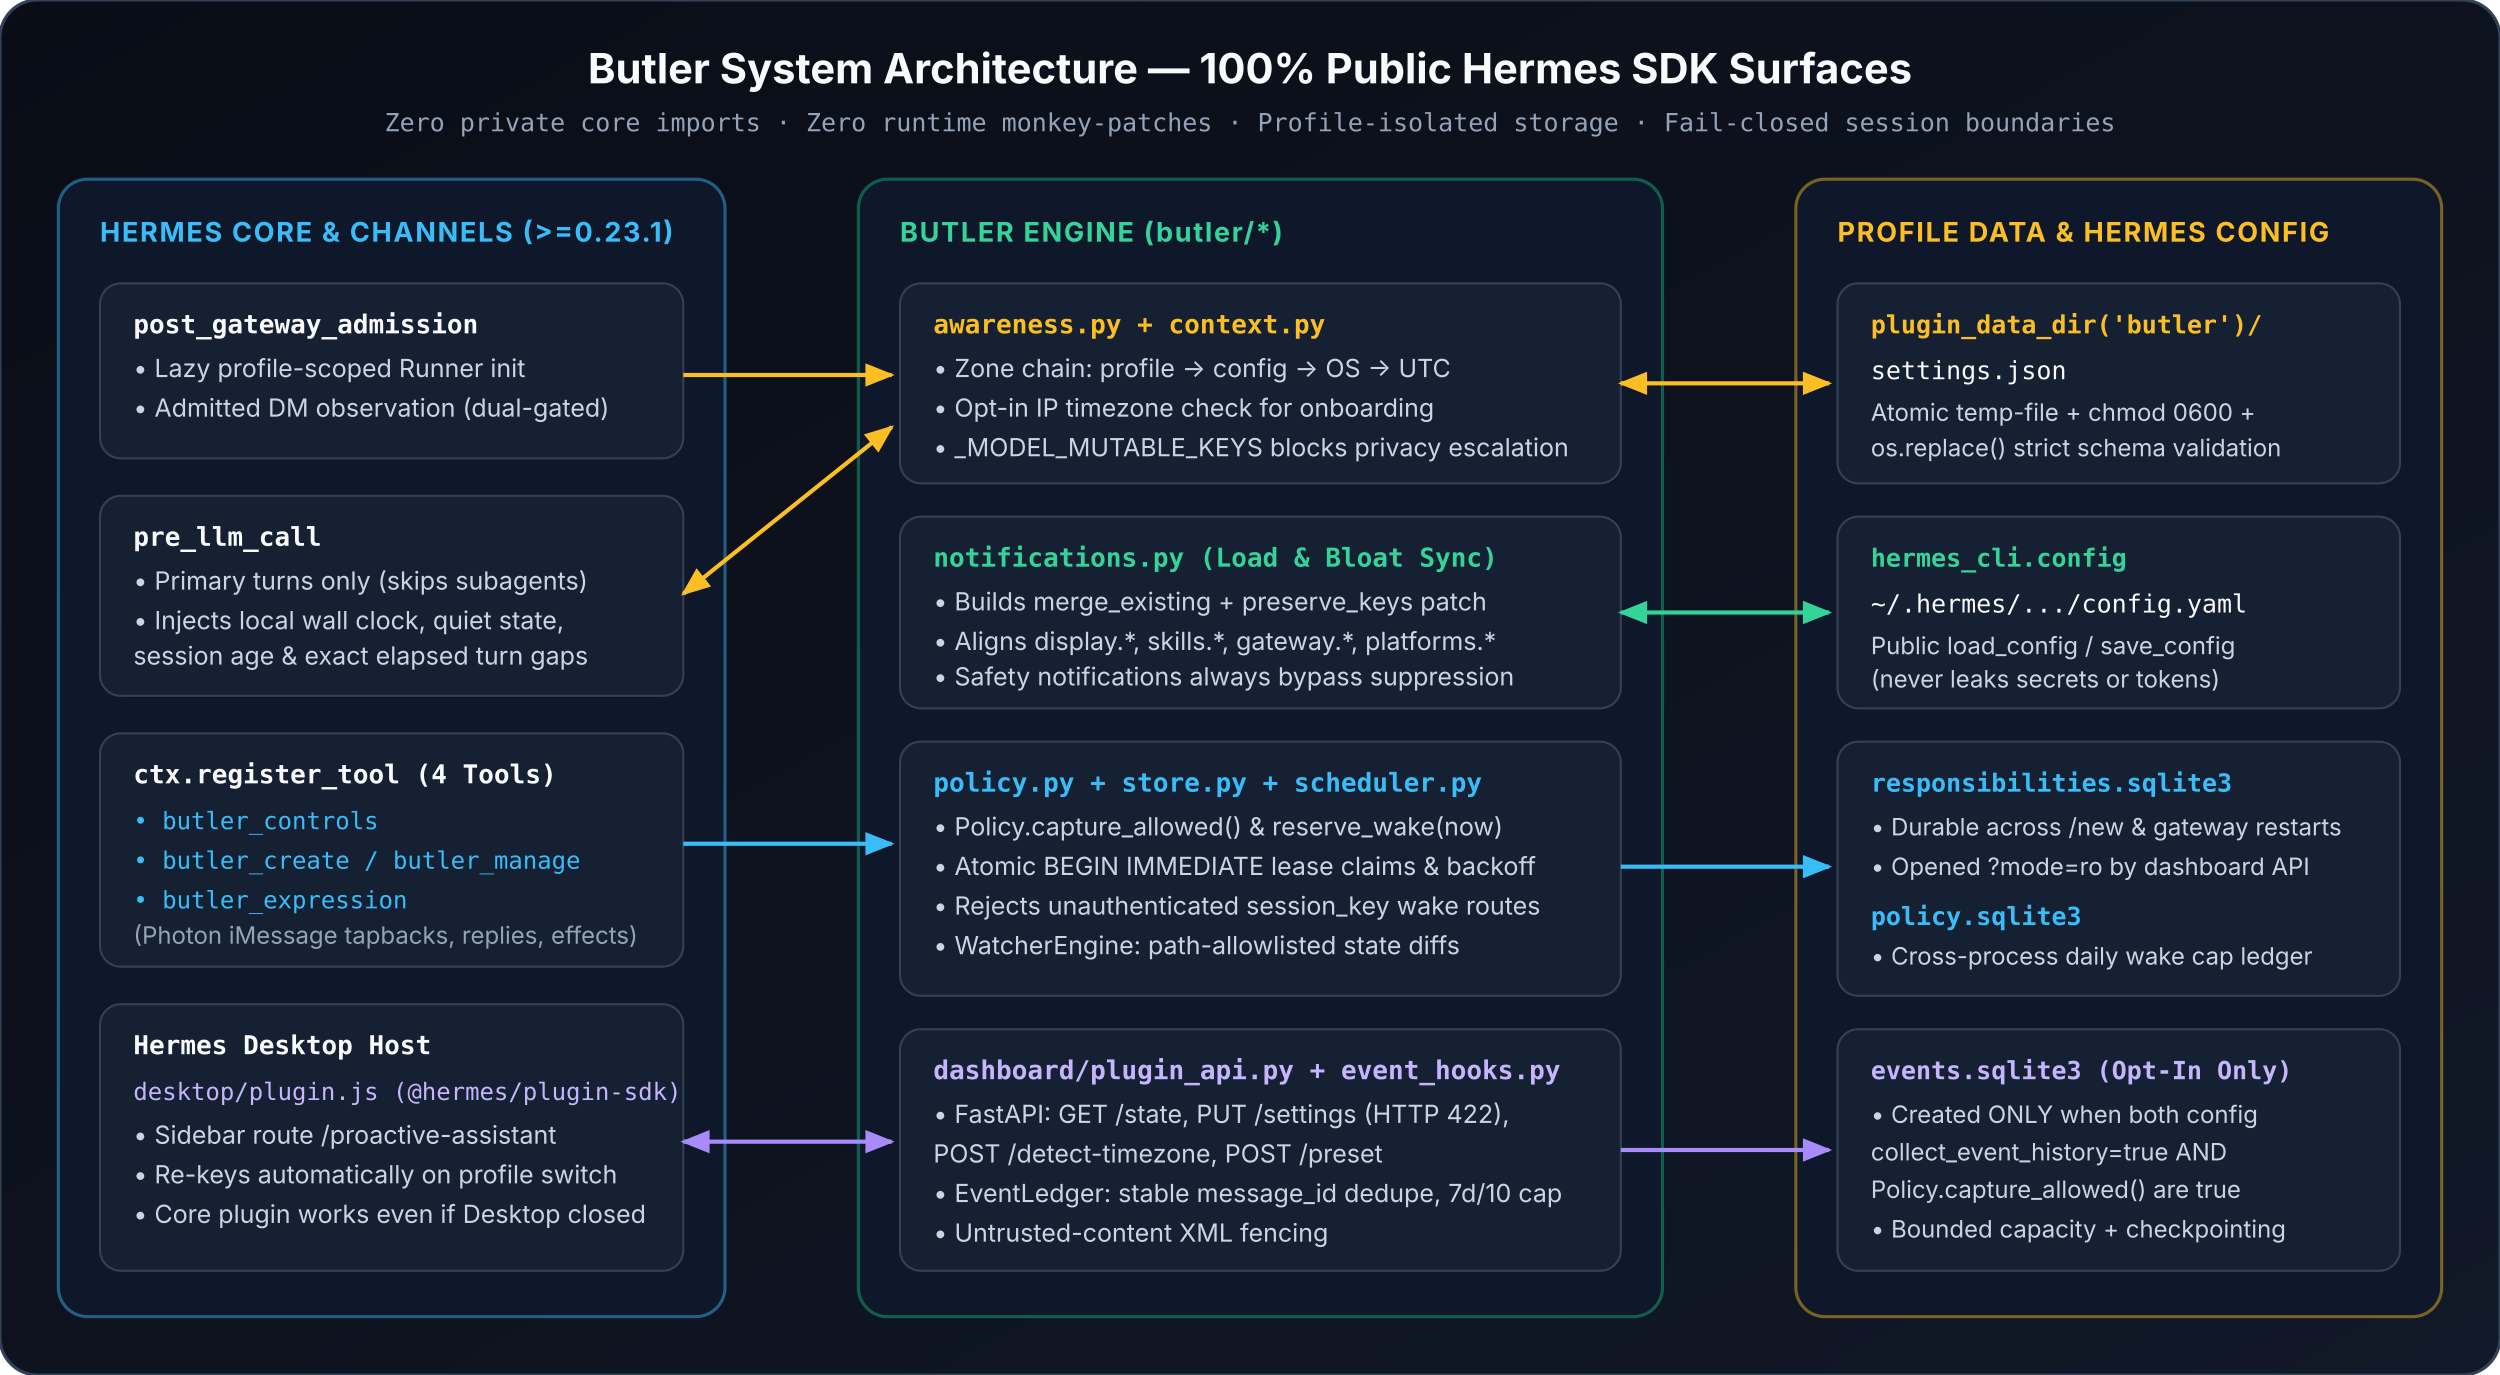
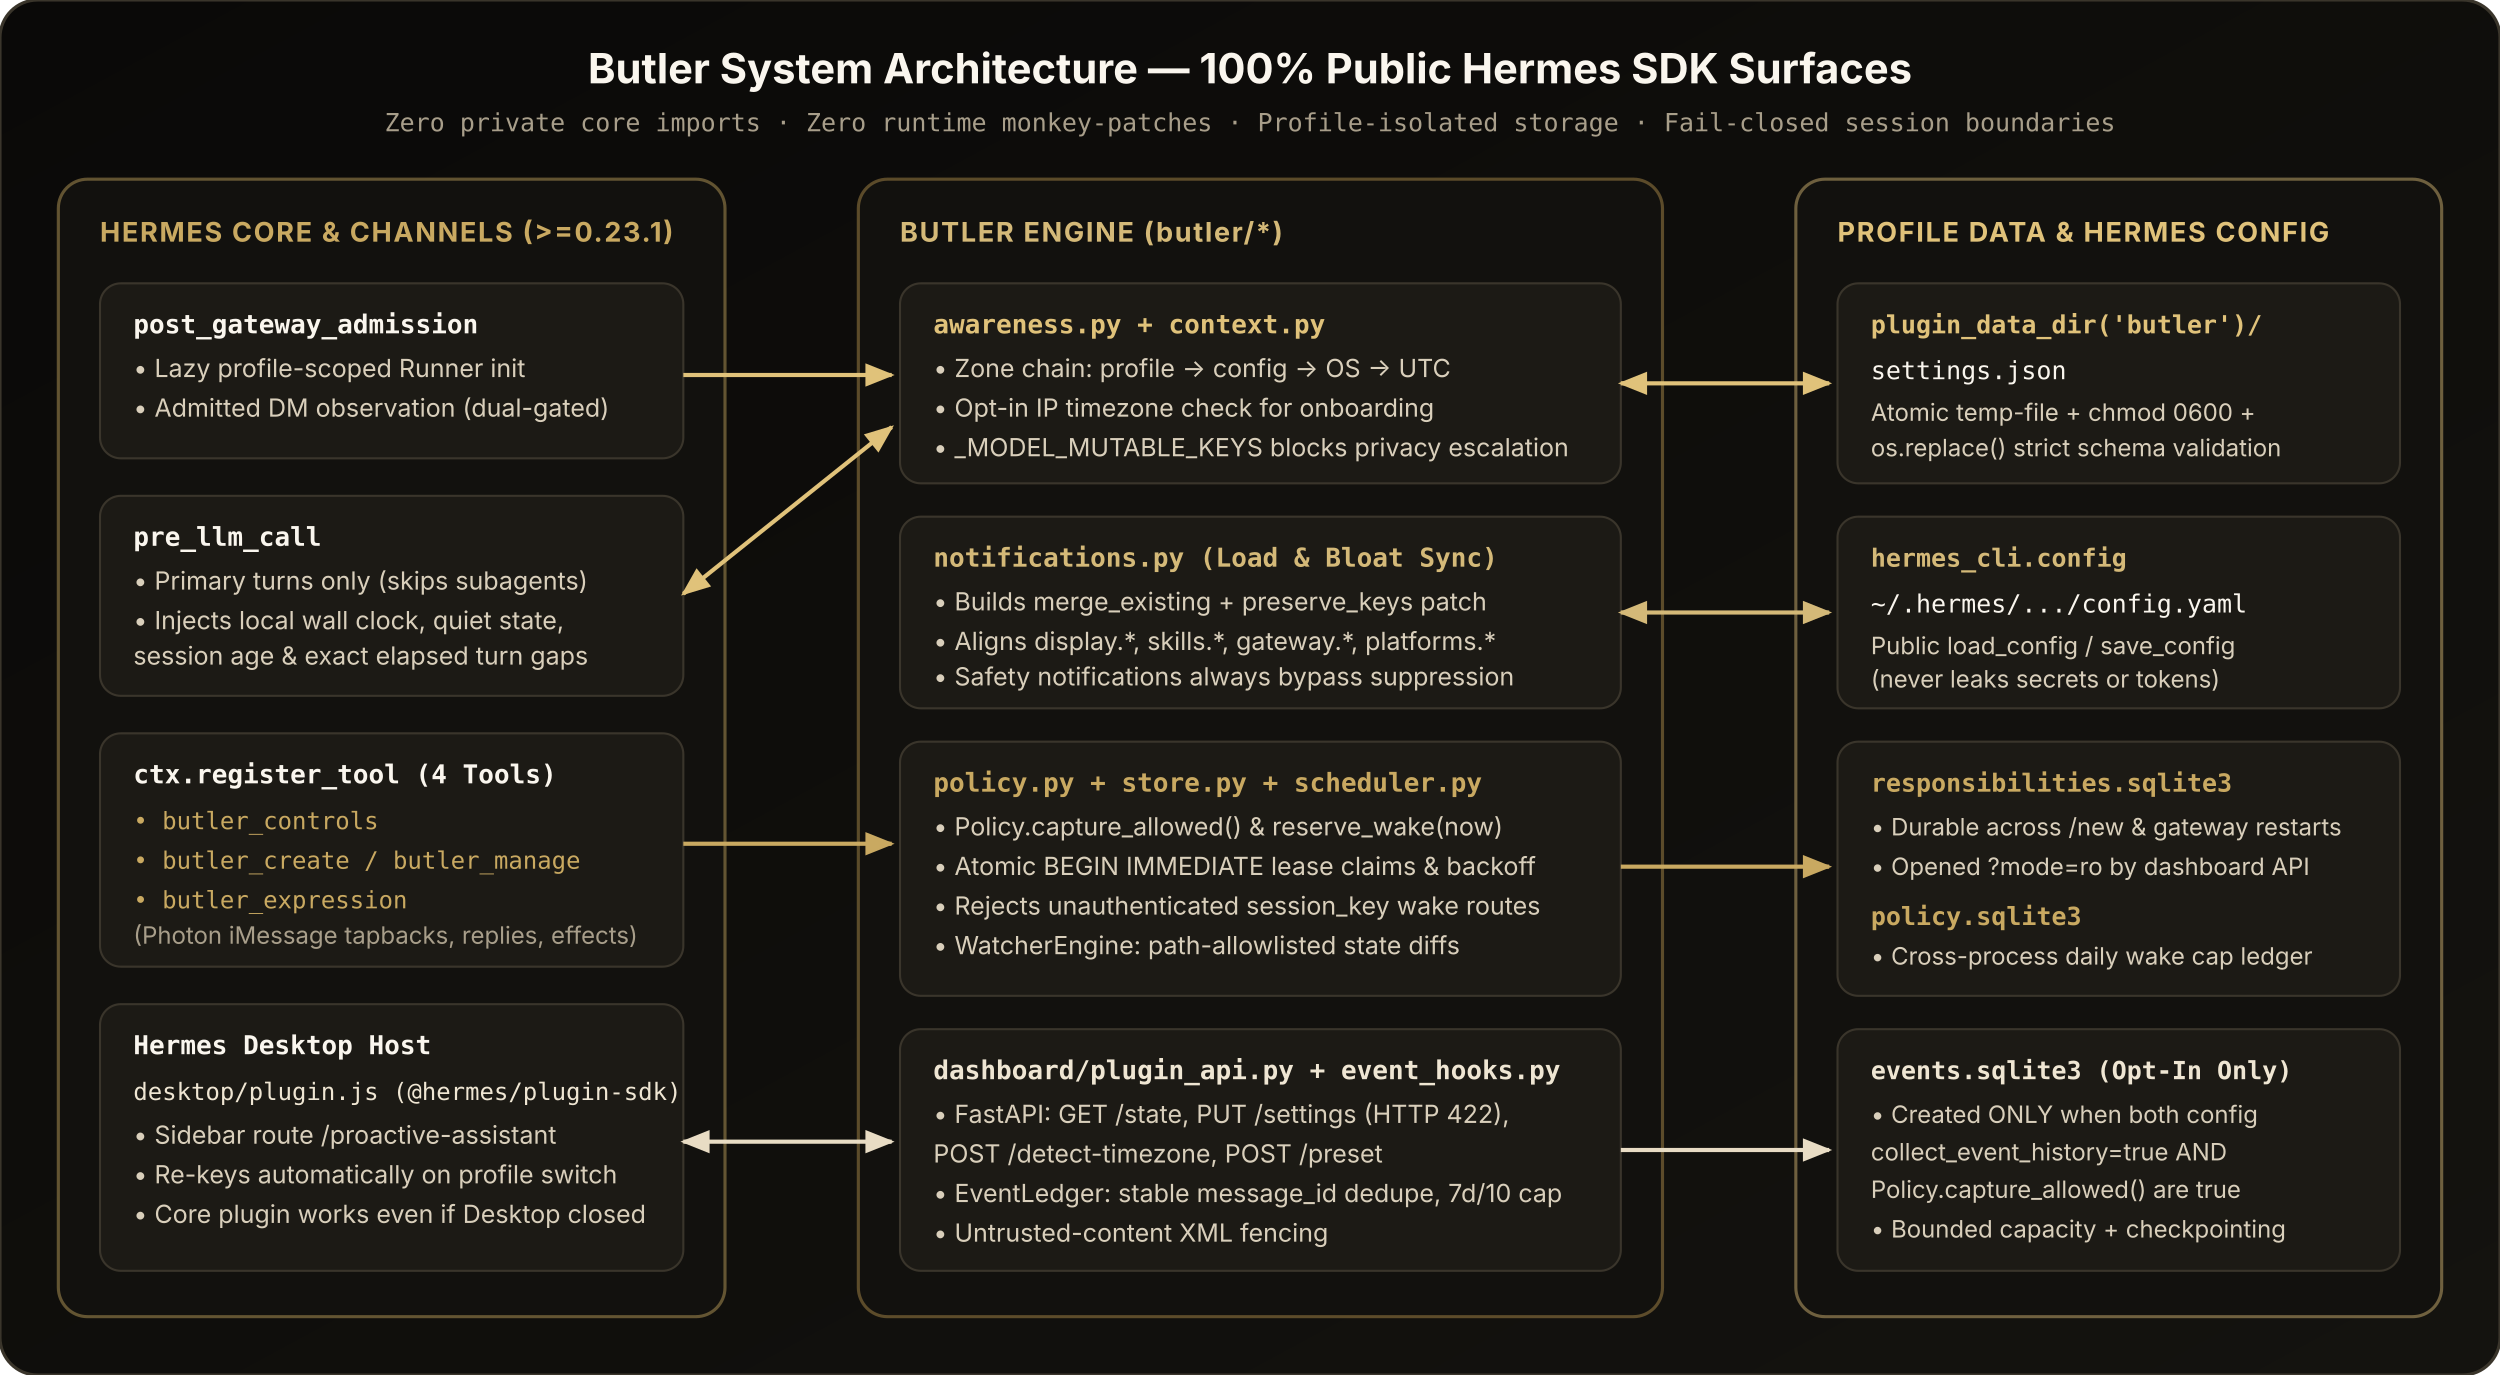
<svg xmlns="http://www.w3.org/2000/svg" viewBox="0 0 1200 660" width="1200" height="660" role="img" aria-label="Butler technical system architecture diagram">
  <defs>
    <linearGradient id="archBg" x1="0" y1="0" x2="1" y2="1">
-       <stop offset="0%" stop-color="#090d16" />
-       <stop offset="100%" stop-color="#111827" />
+       <stop offset="0%" stop-color="#0a0908" />
+       <stop offset="100%" stop-color="#14130f" />
    </linearGradient>
    <marker id="arrowSky" viewBox="0 0 10 10" refX="9" refY="5" markerWidth="7" markerHeight="7" orient="auto-start-reverse">
-       <path d="M 0 1 L 10 5 L 0 9 z" fill="#38bdf8" />
+       <path d="M 0 1 L 10 5 L 0 9 z" fill="#c9a961" />
    </marker>
    <marker id="arrowEmerald" viewBox="0 0 10 10" refX="9" refY="5" markerWidth="7" markerHeight="7" orient="auto-start-reverse">
-       <path d="M 0 1 L 10 5 L 0 9 z" fill="#34d399" />
+       <path d="M 0 1 L 10 5 L 0 9 z" fill="#d4b978" />
    </marker>
    <marker id="arrowAmber" viewBox="0 0 10 10" refX="9" refY="5" markerWidth="7" markerHeight="7" orient="auto-start-reverse">
-       <path d="M 0 1 L 10 5 L 0 9 z" fill="#fbbf24" />
+       <path d="M 0 1 L 10 5 L 0 9 z" fill="#e0c27a" />
    </marker>
    <marker id="arrowViolet" viewBox="0 0 10 10" refX="9" refY="5" markerWidth="7" markerHeight="7" orient="auto-start-reverse">
-       <path d="M 0 1 L 10 5 L 0 9 z" fill="#a78bfa" />
+       <path d="M 0 1 L 10 5 L 0 9 z" fill="#e8dcc4" />
    </marker>
  </defs>
-   <rect width="1200" height="660" rx="18" fill="url(#archBg)" stroke="#334155" stroke-width="1.5" />
-   <text x="600" y="40" text-anchor="middle" font-family="-apple-system, BlinkMacSystemFont, 'Segoe UI', sans-serif" font-size="20" font-weight="700" fill="#f8fafc">Butler System Architecture — 100% Public Hermes SDK Surfaces</text>
-   <text x="600" y="63" text-anchor="middle" font-family="ui-monospace, SFMono-Regular, Menlo, monospace" font-size="12" fill="#94a3b8">Zero private core imports · Zero runtime monkey-patches · Profile-isolated storage · Fail-closed session boundaries</text>
-   <rect x="28" y="86" width="320" height="546" rx="14" fill="#0f172a" stroke="#38bdf8" stroke-opacity="0.45" stroke-width="1.5" />
-   <text x="48" y="116" font-family="-apple-system, BlinkMacSystemFont, 'Segoe UI', sans-serif" font-size="13" font-weight="700" fill="#38bdf8" letter-spacing="0.8">HERMES CORE &amp; CHANNELS (&gt;=0.23.1)</text>
-   <rect x="48" y="136" width="280" height="84" rx="10" fill="#162033" stroke="#334155" />
-   <text x="64" y="160" font-family="ui-monospace, SFMono-Regular, monospace" font-size="12.5" font-weight="700" fill="#f8fafc">post_gateway_admission</text>
-   <text x="64" y="181" font-family="-apple-system, BlinkMacSystemFont, 'Segoe UI', sans-serif" font-size="12" fill="#cbd5e1">• Lazy profile-scoped Runner init</text>
-   <text x="64" y="200" font-family="-apple-system, BlinkMacSystemFont, 'Segoe UI', sans-serif" font-size="12" fill="#cbd5e1">• Admitted DM observation (dual-gated)</text>
-   <rect x="48" y="238" width="280" height="96" rx="10" fill="#162033" stroke="#334155" />
-   <text x="64" y="262" font-family="ui-monospace, SFMono-Regular, monospace" font-size="12.5" font-weight="700" fill="#f8fafc">pre_llm_call</text>
-   <text x="64" y="283" font-family="-apple-system, BlinkMacSystemFont, 'Segoe UI', sans-serif" font-size="12" fill="#cbd5e1">• Primary turns only (skips subagents)</text>
-   <text x="64" y="302" font-family="-apple-system, BlinkMacSystemFont, 'Segoe UI', sans-serif" font-size="12" fill="#cbd5e1">• Injects local wall clock, quiet state,</text>
-   <text x="64" y="319" font-family="-apple-system, BlinkMacSystemFont, 'Segoe UI', sans-serif" font-size="12" fill="#cbd5e1">  session age &amp; exact elapsed turn gaps</text>
-   <rect x="48" y="352" width="280" height="112" rx="10" fill="#162033" stroke="#334155" />
-   <text x="64" y="376" font-family="ui-monospace, SFMono-Regular, monospace" font-size="12.5" font-weight="700" fill="#f8fafc">ctx.register_tool (4 Tools)</text>
-   <text x="64" y="398" font-family="ui-monospace, SFMono-Regular, monospace" font-size="11.5" fill="#38bdf8">• butler_controls</text>
-   <text x="64" y="417" font-family="ui-monospace, SFMono-Regular, monospace" font-size="11.5" fill="#38bdf8">• butler_create / butler_manage</text>
-   <text x="64" y="436" font-family="ui-monospace, SFMono-Regular, monospace" font-size="11.5" fill="#38bdf8">• butler_expression</text>
-   <text x="64" y="453" font-family="-apple-system, BlinkMacSystemFont, 'Segoe UI', sans-serif" font-size="11.5" fill="#94a3b8">  (Photon iMessage tapbacks, replies, effects)</text>
-   <rect x="48" y="482" width="280" height="128" rx="10" fill="#162033" stroke="#334155" />
-   <text x="64" y="506" font-family="ui-monospace, SFMono-Regular, monospace" font-size="12.5" font-weight="700" fill="#f8fafc">Hermes Desktop Host</text>
-   <text x="64" y="528" font-family="ui-monospace, SFMono-Regular, monospace" font-size="11.5" fill="#c4b5fd">desktop/plugin.js (@hermes/plugin-sdk)</text>
-   <text x="64" y="549" font-family="-apple-system, BlinkMacSystemFont, 'Segoe UI', sans-serif" font-size="12" fill="#cbd5e1">• Sidebar route /proactive-assistant</text>
-   <text x="64" y="568" font-family="-apple-system, BlinkMacSystemFont, 'Segoe UI', sans-serif" font-size="12" fill="#cbd5e1">• Re-keys automatically on profile switch</text>
-   <text x="64" y="587" font-family="-apple-system, BlinkMacSystemFont, 'Segoe UI', sans-serif" font-size="12" fill="#cbd5e1">• Core plugin works even if Desktop closed</text>
-   <rect x="412" y="86" width="386" height="546" rx="14" fill="#0f172a" stroke="#10b981" stroke-opacity="0.45" stroke-width="1.5" />
-   <text x="432" y="116" font-family="-apple-system, BlinkMacSystemFont, 'Segoe UI', sans-serif" font-size="13" font-weight="700" fill="#34d399" letter-spacing="0.8">BUTLER ENGINE (butler/*)</text>
-   <rect x="432" y="136" width="346" height="96" rx="10" fill="#162033" stroke="#334155" />
-   <text x="448" y="160" font-family="ui-monospace, SFMono-Regular, monospace" font-size="12.5" font-weight="700" fill="#fbbf24">awareness.py + context.py</text>
-   <text x="448" y="181" font-family="-apple-system, BlinkMacSystemFont, 'Segoe UI', sans-serif" font-size="12" fill="#cbd5e1">• Zone chain: profile → config → OS → UTC</text>
-   <text x="448" y="200" font-family="-apple-system, BlinkMacSystemFont, 'Segoe UI', sans-serif" font-size="12" fill="#cbd5e1">• Opt-in IP timezone check for onboarding</text>
-   <text x="448" y="219" font-family="-apple-system, BlinkMacSystemFont, 'Segoe UI', sans-serif" font-size="12" fill="#cbd5e1">• _MODEL_MUTABLE_KEYS blocks privacy escalation</text>
-   <rect x="432" y="248" width="346" height="92" rx="10" fill="#162033" stroke="#334155" />
-   <text x="448" y="272" font-family="ui-monospace, SFMono-Regular, monospace" font-size="12.5" font-weight="700" fill="#34d399">notifications.py (Load &amp; Bloat Sync)</text>
-   <text x="448" y="293" font-family="-apple-system, BlinkMacSystemFont, 'Segoe UI', sans-serif" font-size="12" fill="#cbd5e1">• Builds merge_existing + preserve_keys patch</text>
-   <text x="448" y="312" font-family="-apple-system, BlinkMacSystemFont, 'Segoe UI', sans-serif" font-size="12" fill="#cbd5e1">• Aligns display.*, skills.*, gateway.*, platforms.*</text>
-   <text x="448" y="329" font-family="-apple-system, BlinkMacSystemFont, 'Segoe UI', sans-serif" font-size="12" fill="#cbd5e1">• Safety notifications always bypass suppression</text>
-   <rect x="432" y="356" width="346" height="122" rx="10" fill="#162033" stroke="#334155" />
-   <text x="448" y="380" font-family="ui-monospace, SFMono-Regular, monospace" font-size="12.5" font-weight="700" fill="#38bdf8">policy.py + store.py + scheduler.py</text>
-   <text x="448" y="401" font-family="-apple-system, BlinkMacSystemFont, 'Segoe UI', sans-serif" font-size="12" fill="#cbd5e1">• Policy.capture_allowed() &amp; reserve_wake(now)</text>
-   <text x="448" y="420" font-family="-apple-system, BlinkMacSystemFont, 'Segoe UI', sans-serif" font-size="12" fill="#cbd5e1">• Atomic BEGIN IMMEDIATE lease claims &amp; backoff</text>
-   <text x="448" y="439" font-family="-apple-system, BlinkMacSystemFont, 'Segoe UI', sans-serif" font-size="12" fill="#cbd5e1">• Rejects unauthenticated session_key wake routes</text>
-   <text x="448" y="458" font-family="-apple-system, BlinkMacSystemFont, 'Segoe UI', sans-serif" font-size="12" fill="#cbd5e1">• WatcherEngine: path-allowlisted state diffs</text>
-   <rect x="432" y="494" width="346" height="116" rx="10" fill="#162033" stroke="#334155" />
-   <text x="448" y="518" font-family="ui-monospace, SFMono-Regular, monospace" font-size="12.5" font-weight="700" fill="#c4b5fd">dashboard/plugin_api.py + event_hooks.py</text>
-   <text x="448" y="539" font-family="-apple-system, BlinkMacSystemFont, 'Segoe UI', sans-serif" font-size="12" fill="#cbd5e1">• FastAPI: GET /state, PUT /settings (HTTP 422),</text>
-   <text x="448" y="558" font-family="-apple-system, BlinkMacSystemFont, 'Segoe UI', sans-serif" font-size="12" fill="#cbd5e1">  POST /detect-timezone, POST /preset</text>
-   <text x="448" y="577" font-family="-apple-system, BlinkMacSystemFont, 'Segoe UI', sans-serif" font-size="12" fill="#cbd5e1">• EventLedger: stable message_id dedupe, 7d/10 cap</text>
-   <text x="448" y="596" font-family="-apple-system, BlinkMacSystemFont, 'Segoe UI', sans-serif" font-size="12" fill="#cbd5e1">• Untrusted-content XML fencing</text>
-   <rect x="862" y="86" width="310" height="546" rx="14" fill="#0f172a" stroke="#fbbf24" stroke-opacity="0.45" stroke-width="1.5" />
-   <text x="882" y="116" font-family="-apple-system, BlinkMacSystemFont, 'Segoe UI', sans-serif" font-size="13" font-weight="700" fill="#fbbf24" letter-spacing="0.8">PROFILE DATA &amp; HERMES CONFIG</text>
-   <rect x="882" y="136" width="270" height="96" rx="10" fill="#162033" stroke="#334155" />
-   <text x="898" y="160" font-family="ui-monospace, SFMono-Regular, monospace" font-size="12" font-weight="700" fill="#fbbf24">plugin_data_dir('butler')/</text>
-   <text x="898" y="182" font-family="ui-monospace, SFMono-Regular, monospace" font-size="12" fill="#f8fafc">settings.json</text>
-   <text x="898" y="202" font-family="-apple-system, BlinkMacSystemFont, 'Segoe UI', sans-serif" font-size="11.5" fill="#cbd5e1">Atomic temp-file + chmod 0600 +</text>
-   <text x="898" y="219" font-family="-apple-system, BlinkMacSystemFont, 'Segoe UI', sans-serif" font-size="11.5" fill="#cbd5e1">os.replace() strict schema validation</text>
-   <rect x="882" y="248" width="270" height="92" rx="10" fill="#162033" stroke="#334155" />
-   <text x="898" y="272" font-family="ui-monospace, SFMono-Regular, monospace" font-size="12" font-weight="700" fill="#34d399">hermes_cli.config</text>
-   <text x="898" y="294" font-family="ui-monospace, SFMono-Regular, monospace" font-size="12" fill="#f8fafc">~/.hermes/.../config.yaml</text>
-   <text x="898" y="314" font-family="-apple-system, BlinkMacSystemFont, 'Segoe UI', sans-serif" font-size="11.5" fill="#cbd5e1">Public load_config / save_config</text>
-   <text x="898" y="330" font-family="-apple-system, BlinkMacSystemFont, 'Segoe UI', sans-serif" font-size="11.5" fill="#cbd5e1">(never leaks secrets or tokens)</text>
-   <rect x="882" y="356" width="270" height="122" rx="10" fill="#162033" stroke="#334155" />
-   <text x="898" y="380" font-family="ui-monospace, SFMono-Regular, monospace" font-size="12" font-weight="700" fill="#38bdf8">responsibilities.sqlite3</text>
-   <text x="898" y="401" font-family="-apple-system, BlinkMacSystemFont, 'Segoe UI', sans-serif" font-size="11.5" fill="#cbd5e1">• Durable across /new &amp; gateway restarts</text>
-   <text x="898" y="420" font-family="-apple-system, BlinkMacSystemFont, 'Segoe UI', sans-serif" font-size="11.5" fill="#cbd5e1">• Opened ?mode=ro by dashboard API</text>
-   <text x="898" y="444" font-family="ui-monospace, SFMono-Regular, monospace" font-size="12" font-weight="700" fill="#38bdf8">policy.sqlite3</text>
-   <text x="898" y="463" font-family="-apple-system, BlinkMacSystemFont, 'Segoe UI', sans-serif" font-size="11.5" fill="#cbd5e1">• Cross-process daily wake cap ledger</text>
-   <rect x="882" y="494" width="270" height="116" rx="10" fill="#162033" stroke="#334155" />
-   <text x="898" y="518" font-family="ui-monospace, SFMono-Regular, monospace" font-size="12" font-weight="700" fill="#c4b5fd">events.sqlite3 (Opt-In Only)</text>
-   <text x="898" y="539" font-family="-apple-system, BlinkMacSystemFont, 'Segoe UI', sans-serif" font-size="11.5" fill="#cbd5e1">• Created ONLY when both config</text>
-   <text x="898" y="557" font-family="-apple-system, BlinkMacSystemFont, 'Segoe UI', sans-serif" font-size="11.5" fill="#cbd5e1">  collect_event_history=true AND</text>
-   <text x="898" y="575" font-family="-apple-system, BlinkMacSystemFont, 'Segoe UI', sans-serif" font-size="11.5" fill="#cbd5e1">  Policy.capture_allowed() are true</text>
-   <text x="898" y="594" font-family="-apple-system, BlinkMacSystemFont, 'Segoe UI', sans-serif" font-size="11.5" fill="#cbd5e1">• Bounded capacity + checkpointing</text>
-   <line x1="328" y1="180" x2="428" y2="180" stroke="#fbbf24" stroke-width="2" marker-end="url(#arrowAmber)" />
-   <line x1="328" y1="285" x2="428" y2="205" stroke="#fbbf24" stroke-width="2" marker-end="url(#arrowAmber)" marker-start="url(#arrowAmber)" />
-   <line x1="328" y1="405" x2="428" y2="405" stroke="#38bdf8" stroke-width="2" marker-end="url(#arrowSky)" />
-   <line x1="328" y1="548" x2="428" y2="548" stroke="#a78bfa" stroke-width="2" marker-end="url(#arrowViolet)" marker-start="url(#arrowViolet)" />
-   <line x1="778" y1="184" x2="878" y2="184" stroke="#fbbf24" stroke-width="2" marker-end="url(#arrowAmber)" marker-start="url(#arrowAmber)" />
-   <line x1="778" y1="294" x2="878" y2="294" stroke="#34d399" stroke-width="2" marker-end="url(#arrowEmerald)" marker-start="url(#arrowEmerald)" />
-   <line x1="778" y1="416" x2="878" y2="416" stroke="#38bdf8" stroke-width="2" marker-end="url(#arrowSky)" />
-   <line x1="778" y1="552" x2="878" y2="552" stroke="#a78bfa" stroke-width="2" marker-end="url(#arrowViolet)" />
+   <rect width="1200" height="660" rx="18" fill="url(#archBg)" stroke="#3a352b" stroke-width="1.5" />
+   <text x="600" y="40" text-anchor="middle" font-family="-apple-system, BlinkMacSystemFont, 'Segoe UI', sans-serif" font-size="20" font-weight="700" fill="#faf6ee">Butler System Architecture — 100% Public Hermes SDK Surfaces</text>
+   <text x="600" y="63" text-anchor="middle" font-family="ui-monospace, SFMono-Regular, Menlo, monospace" font-size="12" fill="#a89e8a">Zero private core imports · Zero runtime monkey-patches · Profile-isolated storage · Fail-closed session boundaries</text>
+   <rect x="28" y="86" width="320" height="546" rx="14" fill="#12110e" stroke="#c9a961" stroke-opacity="0.45" stroke-width="1.5" />
+   <text x="48" y="116" font-family="-apple-system, BlinkMacSystemFont, 'Segoe UI', sans-serif" font-size="13" font-weight="700" fill="#c9a961" letter-spacing="0.8">HERMES CORE &amp; CHANNELS (&gt;=0.23.1)</text>
+   <rect x="48" y="136" width="280" height="84" rx="10" fill="#1c1a15" stroke="#3a352b" />
+   <text x="64" y="160" font-family="ui-monospace, SFMono-Regular, monospace" font-size="12.5" font-weight="700" fill="#faf6ee">post_gateway_admission</text>
+   <text x="64" y="181" font-family="-apple-system, BlinkMacSystemFont, 'Segoe UI', sans-serif" font-size="12" fill="#d9cfbb">• Lazy profile-scoped Runner init</text>
+   <text x="64" y="200" font-family="-apple-system, BlinkMacSystemFont, 'Segoe UI', sans-serif" font-size="12" fill="#d9cfbb">• Admitted DM observation (dual-gated)</text>
+   <rect x="48" y="238" width="280" height="96" rx="10" fill="#1c1a15" stroke="#3a352b" />
+   <text x="64" y="262" font-family="ui-monospace, SFMono-Regular, monospace" font-size="12.5" font-weight="700" fill="#faf6ee">pre_llm_call</text>
+   <text x="64" y="283" font-family="-apple-system, BlinkMacSystemFont, 'Segoe UI', sans-serif" font-size="12" fill="#d9cfbb">• Primary turns only (skips subagents)</text>
+   <text x="64" y="302" font-family="-apple-system, BlinkMacSystemFont, 'Segoe UI', sans-serif" font-size="12" fill="#d9cfbb">• Injects local wall clock, quiet state,</text>
+   <text x="64" y="319" font-family="-apple-system, BlinkMacSystemFont, 'Segoe UI', sans-serif" font-size="12" fill="#d9cfbb">  session age &amp; exact elapsed turn gaps</text>
+   <rect x="48" y="352" width="280" height="112" rx="10" fill="#1c1a15" stroke="#3a352b" />
+   <text x="64" y="376" font-family="ui-monospace, SFMono-Regular, monospace" font-size="12.5" font-weight="700" fill="#faf6ee">ctx.register_tool (4 Tools)</text>
+   <text x="64" y="398" font-family="ui-monospace, SFMono-Regular, monospace" font-size="11.5" fill="#c9a961">• butler_controls</text>
+   <text x="64" y="417" font-family="ui-monospace, SFMono-Regular, monospace" font-size="11.5" fill="#c9a961">• butler_create / butler_manage</text>
+   <text x="64" y="436" font-family="ui-monospace, SFMono-Regular, monospace" font-size="11.5" fill="#c9a961">• butler_expression</text>
+   <text x="64" y="453" font-family="-apple-system, BlinkMacSystemFont, 'Segoe UI', sans-serif" font-size="11.5" fill="#a89e8a">  (Photon iMessage tapbacks, replies, effects)</text>
+   <rect x="48" y="482" width="280" height="128" rx="10" fill="#1c1a15" stroke="#3a352b" />
+   <text x="64" y="506" font-family="ui-monospace, SFMono-Regular, monospace" font-size="12.5" font-weight="700" fill="#faf6ee">Hermes Desktop Host</text>
+   <text x="64" y="528" font-family="ui-monospace, SFMono-Regular, monospace" font-size="11.5" fill="#efe6d3">desktop/plugin.js (@hermes/plugin-sdk)</text>
+   <text x="64" y="549" font-family="-apple-system, BlinkMacSystemFont, 'Segoe UI', sans-serif" font-size="12" fill="#d9cfbb">• Sidebar route /proactive-assistant</text>
+   <text x="64" y="568" font-family="-apple-system, BlinkMacSystemFont, 'Segoe UI', sans-serif" font-size="12" fill="#d9cfbb">• Re-keys automatically on profile switch</text>
+   <text x="64" y="587" font-family="-apple-system, BlinkMacSystemFont, 'Segoe UI', sans-serif" font-size="12" fill="#d9cfbb">• Core plugin works even if Desktop closed</text>
+   <rect x="412" y="86" width="386" height="546" rx="14" fill="#12110e" stroke="#b8964f" stroke-opacity="0.45" stroke-width="1.5" />
+   <text x="432" y="116" font-family="-apple-system, BlinkMacSystemFont, 'Segoe UI', sans-serif" font-size="13" font-weight="700" fill="#d4b978" letter-spacing="0.8">BUTLER ENGINE (butler/*)</text>
+   <rect x="432" y="136" width="346" height="96" rx="10" fill="#1c1a15" stroke="#3a352b" />
+   <text x="448" y="160" font-family="ui-monospace, SFMono-Regular, monospace" font-size="12.5" font-weight="700" fill="#e0c27a">awareness.py + context.py</text>
+   <text x="448" y="181" font-family="-apple-system, BlinkMacSystemFont, 'Segoe UI', sans-serif" font-size="12" fill="#d9cfbb">• Zone chain: profile → config → OS → UTC</text>
+   <text x="448" y="200" font-family="-apple-system, BlinkMacSystemFont, 'Segoe UI', sans-serif" font-size="12" fill="#d9cfbb">• Opt-in IP timezone check for onboarding</text>
+   <text x="448" y="219" font-family="-apple-system, BlinkMacSystemFont, 'Segoe UI', sans-serif" font-size="12" fill="#d9cfbb">• _MODEL_MUTABLE_KEYS blocks privacy escalation</text>
+   <rect x="432" y="248" width="346" height="92" rx="10" fill="#1c1a15" stroke="#3a352b" />
+   <text x="448" y="272" font-family="ui-monospace, SFMono-Regular, monospace" font-size="12.5" font-weight="700" fill="#d4b978">notifications.py (Load &amp; Bloat Sync)</text>
+   <text x="448" y="293" font-family="-apple-system, BlinkMacSystemFont, 'Segoe UI', sans-serif" font-size="12" fill="#d9cfbb">• Builds merge_existing + preserve_keys patch</text>
+   <text x="448" y="312" font-family="-apple-system, BlinkMacSystemFont, 'Segoe UI', sans-serif" font-size="12" fill="#d9cfbb">• Aligns display.*, skills.*, gateway.*, platforms.*</text>
+   <text x="448" y="329" font-family="-apple-system, BlinkMacSystemFont, 'Segoe UI', sans-serif" font-size="12" fill="#d9cfbb">• Safety notifications always bypass suppression</text>
+   <rect x="432" y="356" width="346" height="122" rx="10" fill="#1c1a15" stroke="#3a352b" />
+   <text x="448" y="380" font-family="ui-monospace, SFMono-Regular, monospace" font-size="12.5" font-weight="700" fill="#c9a961">policy.py + store.py + scheduler.py</text>
+   <text x="448" y="401" font-family="-apple-system, BlinkMacSystemFont, 'Segoe UI', sans-serif" font-size="12" fill="#d9cfbb">• Policy.capture_allowed() &amp; reserve_wake(now)</text>
+   <text x="448" y="420" font-family="-apple-system, BlinkMacSystemFont, 'Segoe UI', sans-serif" font-size="12" fill="#d9cfbb">• Atomic BEGIN IMMEDIATE lease claims &amp; backoff</text>
+   <text x="448" y="439" font-family="-apple-system, BlinkMacSystemFont, 'Segoe UI', sans-serif" font-size="12" fill="#d9cfbb">• Rejects unauthenticated session_key wake routes</text>
+   <text x="448" y="458" font-family="-apple-system, BlinkMacSystemFont, 'Segoe UI', sans-serif" font-size="12" fill="#d9cfbb">• WatcherEngine: path-allowlisted state diffs</text>
+   <rect x="432" y="494" width="346" height="116" rx="10" fill="#1c1a15" stroke="#3a352b" />
+   <text x="448" y="518" font-family="ui-monospace, SFMono-Regular, monospace" font-size="12.5" font-weight="700" fill="#efe6d3">dashboard/plugin_api.py + event_hooks.py</text>
+   <text x="448" y="539" font-family="-apple-system, BlinkMacSystemFont, 'Segoe UI', sans-serif" font-size="12" fill="#d9cfbb">• FastAPI: GET /state, PUT /settings (HTTP 422),</text>
+   <text x="448" y="558" font-family="-apple-system, BlinkMacSystemFont, 'Segoe UI', sans-serif" font-size="12" fill="#d9cfbb">  POST /detect-timezone, POST /preset</text>
+   <text x="448" y="577" font-family="-apple-system, BlinkMacSystemFont, 'Segoe UI', sans-serif" font-size="12" fill="#d9cfbb">• EventLedger: stable message_id dedupe, 7d/10 cap</text>
+   <text x="448" y="596" font-family="-apple-system, BlinkMacSystemFont, 'Segoe UI', sans-serif" font-size="12" fill="#d9cfbb">• Untrusted-content XML fencing</text>
+   <rect x="862" y="86" width="310" height="546" rx="14" fill="#12110e" stroke="#e0c27a" stroke-opacity="0.45" stroke-width="1.5" />
+   <text x="882" y="116" font-family="-apple-system, BlinkMacSystemFont, 'Segoe UI', sans-serif" font-size="13" font-weight="700" fill="#e0c27a" letter-spacing="0.8">PROFILE DATA &amp; HERMES CONFIG</text>
+   <rect x="882" y="136" width="270" height="96" rx="10" fill="#1c1a15" stroke="#3a352b" />
+   <text x="898" y="160" font-family="ui-monospace, SFMono-Regular, monospace" font-size="12" font-weight="700" fill="#e0c27a">plugin_data_dir('butler')/</text>
+   <text x="898" y="182" font-family="ui-monospace, SFMono-Regular, monospace" font-size="12" fill="#faf6ee">settings.json</text>
+   <text x="898" y="202" font-family="-apple-system, BlinkMacSystemFont, 'Segoe UI', sans-serif" font-size="11.5" fill="#d9cfbb">Atomic temp-file + chmod 0600 +</text>
+   <text x="898" y="219" font-family="-apple-system, BlinkMacSystemFont, 'Segoe UI', sans-serif" font-size="11.5" fill="#d9cfbb">os.replace() strict schema validation</text>
+   <rect x="882" y="248" width="270" height="92" rx="10" fill="#1c1a15" stroke="#3a352b" />
+   <text x="898" y="272" font-family="ui-monospace, SFMono-Regular, monospace" font-size="12" font-weight="700" fill="#d4b978">hermes_cli.config</text>
+   <text x="898" y="294" font-family="ui-monospace, SFMono-Regular, monospace" font-size="12" fill="#faf6ee">~/.hermes/.../config.yaml</text>
+   <text x="898" y="314" font-family="-apple-system, BlinkMacSystemFont, 'Segoe UI', sans-serif" font-size="11.5" fill="#d9cfbb">Public load_config / save_config</text>
+   <text x="898" y="330" font-family="-apple-system, BlinkMacSystemFont, 'Segoe UI', sans-serif" font-size="11.5" fill="#d9cfbb">(never leaks secrets or tokens)</text>
+   <rect x="882" y="356" width="270" height="122" rx="10" fill="#1c1a15" stroke="#3a352b" />
+   <text x="898" y="380" font-family="ui-monospace, SFMono-Regular, monospace" font-size="12" font-weight="700" fill="#c9a961">responsibilities.sqlite3</text>
+   <text x="898" y="401" font-family="-apple-system, BlinkMacSystemFont, 'Segoe UI', sans-serif" font-size="11.5" fill="#d9cfbb">• Durable across /new &amp; gateway restarts</text>
+   <text x="898" y="420" font-family="-apple-system, BlinkMacSystemFont, 'Segoe UI', sans-serif" font-size="11.5" fill="#d9cfbb">• Opened ?mode=ro by dashboard API</text>
+   <text x="898" y="444" font-family="ui-monospace, SFMono-Regular, monospace" font-size="12" font-weight="700" fill="#c9a961">policy.sqlite3</text>
+   <text x="898" y="463" font-family="-apple-system, BlinkMacSystemFont, 'Segoe UI', sans-serif" font-size="11.5" fill="#d9cfbb">• Cross-process daily wake cap ledger</text>
+   <rect x="882" y="494" width="270" height="116" rx="10" fill="#1c1a15" stroke="#3a352b" />
+   <text x="898" y="518" font-family="ui-monospace, SFMono-Regular, monospace" font-size="12" font-weight="700" fill="#efe6d3">events.sqlite3 (Opt-In Only)</text>
+   <text x="898" y="539" font-family="-apple-system, BlinkMacSystemFont, 'Segoe UI', sans-serif" font-size="11.5" fill="#d9cfbb">• Created ONLY when both config</text>
+   <text x="898" y="557" font-family="-apple-system, BlinkMacSystemFont, 'Segoe UI', sans-serif" font-size="11.5" fill="#d9cfbb">  collect_event_history=true AND</text>
+   <text x="898" y="575" font-family="-apple-system, BlinkMacSystemFont, 'Segoe UI', sans-serif" font-size="11.5" fill="#d9cfbb">  Policy.capture_allowed() are true</text>
+   <text x="898" y="594" font-family="-apple-system, BlinkMacSystemFont, 'Segoe UI', sans-serif" font-size="11.5" fill="#d9cfbb">• Bounded capacity + checkpointing</text>
+   <line x1="328" y1="180" x2="428" y2="180" stroke="#e0c27a" stroke-width="2" marker-end="url(#arrowAmber)" />
+   <line x1="328" y1="285" x2="428" y2="205" stroke="#e0c27a" stroke-width="2" marker-end="url(#arrowAmber)" marker-start="url(#arrowAmber)" />
+   <line x1="328" y1="405" x2="428" y2="405" stroke="#c9a961" stroke-width="2" marker-end="url(#arrowSky)" />
+   <line x1="328" y1="548" x2="428" y2="548" stroke="#e8dcc4" stroke-width="2" marker-end="url(#arrowViolet)" marker-start="url(#arrowViolet)" />
+   <line x1="778" y1="184" x2="878" y2="184" stroke="#e0c27a" stroke-width="2" marker-end="url(#arrowAmber)" marker-start="url(#arrowAmber)" />
+   <line x1="778" y1="294" x2="878" y2="294" stroke="#d4b978" stroke-width="2" marker-end="url(#arrowEmerald)" marker-start="url(#arrowEmerald)" />
+   <line x1="778" y1="416" x2="878" y2="416" stroke="#c9a961" stroke-width="2" marker-end="url(#arrowSky)" />
+   <line x1="778" y1="552" x2="878" y2="552" stroke="#e8dcc4" stroke-width="2" marker-end="url(#arrowViolet)" />
</svg>
